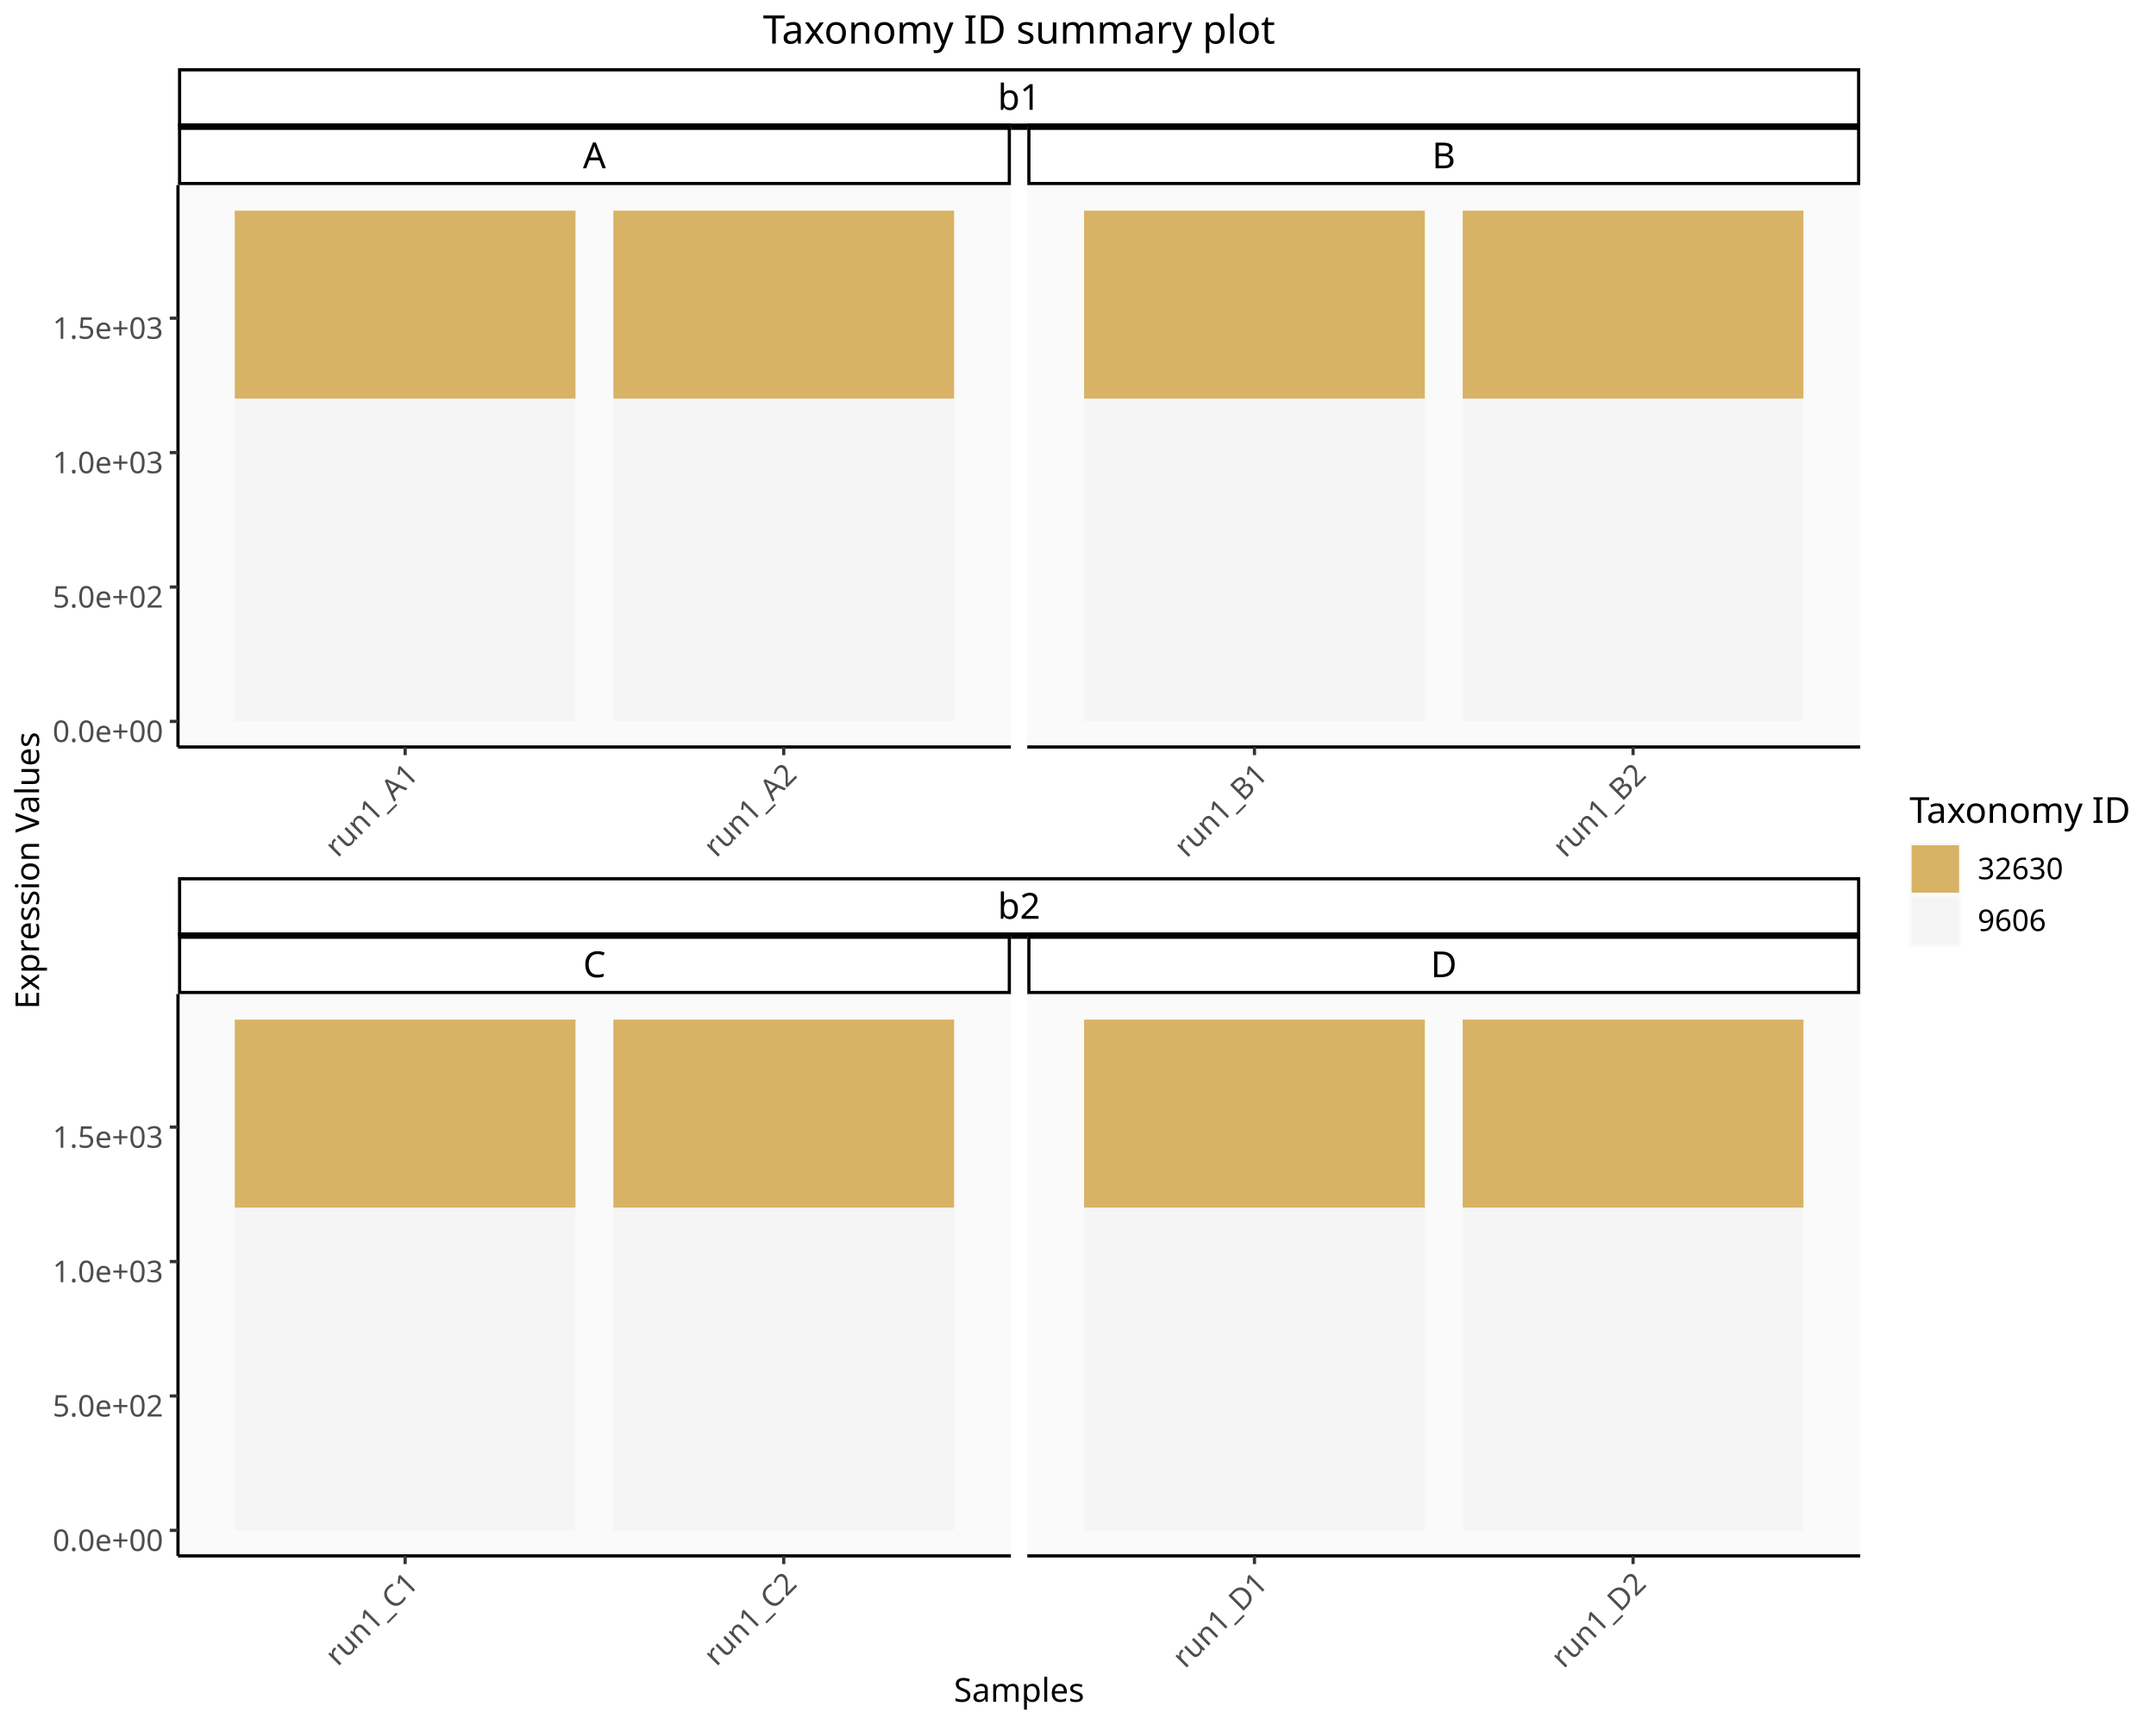
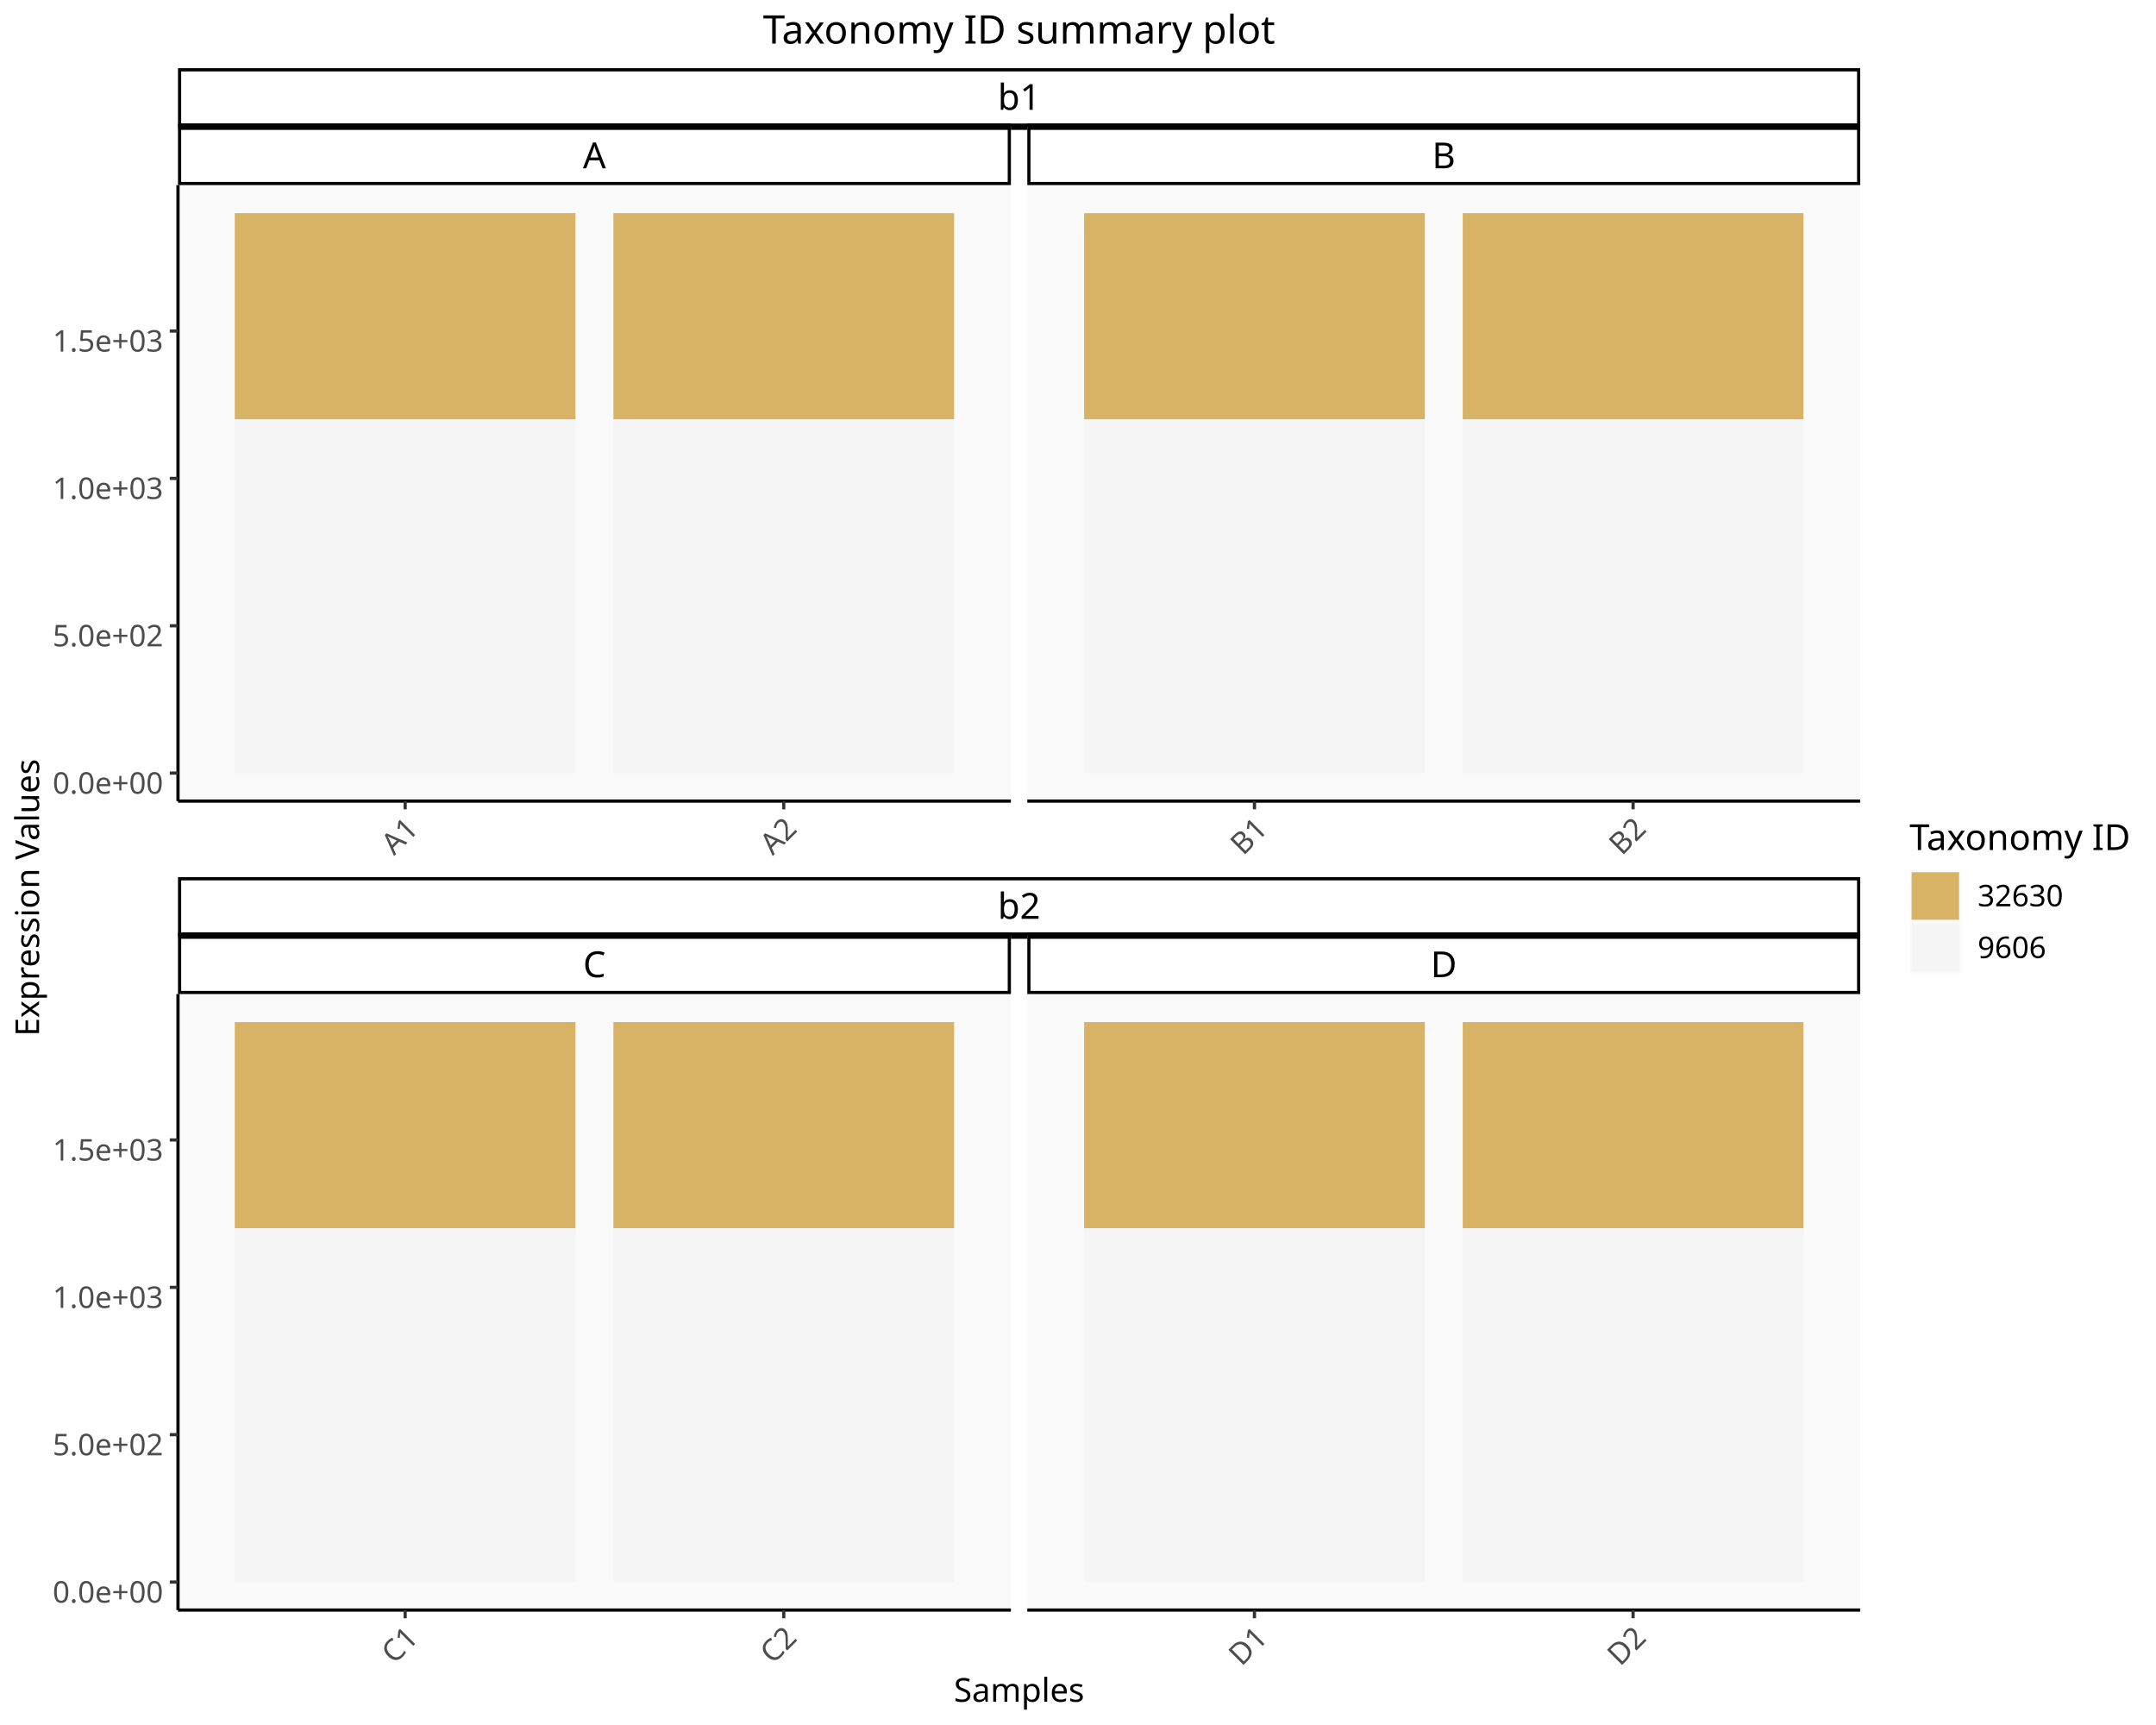
<svg xmlns="http://www.w3.org/2000/svg" class="svglite" data-engine-version="2.0" width="720.00pt" height="576.00pt" viewBox="0 0 720.00 576.00">
  <defs>
    <style type="text/css">
    .svglite line, .svglite polyline, .svglite polygon, .svglite path, .svglite rect, .svglite circle {
      fill: none;
      stroke: #000000;
      stroke-linecap: round;
      stroke-linejoin: round;
      stroke-miterlimit: 10.00;
    }
  </style>
  </defs>
  <rect width="100%" height="100%" style="stroke: none; fill: #FFFFFF;" />
  <defs>
    <clipPath id="cpMC4wMHw3MjAuMDB8MC4wMHw1NzYuMDA=">
      <rect x="0.00" y="0.00" width="720.00" height="576.00" />
    </clipPath>
  </defs>
  <g clip-path="url(#cpMC4wMHw3MjAuMDB8MC4wMHw1NzYuMDA=)">
    <rect x="0.00" y="0.00" width="720.00" height="576.00" style="stroke-width: 1.07; stroke: #FFFFFF; fill: #FFFFFF;" />
  </g>
  <defs>
-     <clipPath id="cpNTkuNDR8MzM3LjU5fDYxLjgyfDI0OS40Mg==">
-       <rect x="59.44" y="61.82" width="278.16" height="187.60" />
+     <clipPath id="cpNTkuNDR8MzM3LjU5fDYxLjgyfDI2Ny41MA==">
+       <rect x="59.44" y="61.82" width="278.16" height="205.69" />
    </clipPath>
  </defs>
-   <g clip-path="url(#cpNTkuNDR8MzM3LjU5fDYxLjgyfDI0OS40Mg==)">
-     <rect x="59.44" y="61.82" width="278.16" height="187.60" style="stroke-width: 1.07; stroke: none; fill: #FAFAFA;" />
-     <rect x="78.40" y="70.34" width="113.79" height="62.83" style="stroke-width: 1.07; stroke: none; stroke-linecap: butt; stroke-linejoin: miter; fill: #D8B365;" />
-     <rect x="204.84" y="70.34" width="113.79" height="62.83" style="stroke-width: 1.07; stroke: none; stroke-linecap: butt; stroke-linejoin: miter; fill: #D8B365;" />
-     <rect x="78.40" y="133.18" width="113.79" height="107.71" style="stroke-width: 1.07; stroke: none; stroke-linecap: butt; stroke-linejoin: miter; fill: #F5F5F5;" />
-     <rect x="204.84" y="133.18" width="113.79" height="107.71" style="stroke-width: 1.07; stroke: none; stroke-linecap: butt; stroke-linejoin: miter; fill: #F5F5F5;" />
+   <g clip-path="url(#cpNTkuNDR8MzM3LjU5fDYxLjgyfDI2Ny41MA==)">
+     <rect x="59.44" y="61.82" width="278.16" height="205.69" style="stroke-width: 1.07; stroke: none; fill: #FAFAFA;" />
+     <rect x="78.40" y="71.17" width="113.79" height="68.89" style="stroke-width: 1.07; stroke: none; stroke-linecap: butt; stroke-linejoin: miter; fill: #D8B365;" />
+     <rect x="204.84" y="71.17" width="113.79" height="68.89" style="stroke-width: 1.07; stroke: none; stroke-linecap: butt; stroke-linejoin: miter; fill: #D8B365;" />
+     <rect x="78.40" y="140.06" width="113.79" height="118.10" style="stroke-width: 1.07; stroke: none; stroke-linecap: butt; stroke-linejoin: miter; fill: #F5F5F5;" />
+     <rect x="204.84" y="140.06" width="113.79" height="118.10" style="stroke-width: 1.07; stroke: none; stroke-linecap: butt; stroke-linejoin: miter; fill: #F5F5F5;" />
  </g>
  <g clip-path="url(#cpMC4wMHw3MjAuMDB8MC4wMHw1NzYuMDA=)">
</g>
  <defs>
-     <clipPath id="cpMzQzLjA3fDYyMS4yM3w2MS44MnwyNDkuNDI=">
-       <rect x="343.07" y="61.82" width="278.16" height="187.60" />
+     <clipPath id="cpMzQzLjA3fDYyMS4yM3w2MS44MnwyNjcuNTA=">
+       <rect x="343.07" y="61.82" width="278.16" height="205.69" />
    </clipPath>
  </defs>
-   <g clip-path="url(#cpMzQzLjA3fDYyMS4yM3w2MS44MnwyNDkuNDI=)">
-     <rect x="343.07" y="61.82" width="278.16" height="187.60" style="stroke-width: 1.07; stroke: none; fill: #FAFAFA;" />
-     <rect x="362.04" y="70.34" width="113.79" height="62.83" style="stroke-width: 1.07; stroke: none; stroke-linecap: butt; stroke-linejoin: miter; fill: #D8B365;" />
-     <rect x="488.47" y="70.34" width="113.79" height="62.83" style="stroke-width: 1.07; stroke: none; stroke-linecap: butt; stroke-linejoin: miter; fill: #D8B365;" />
-     <rect x="362.04" y="133.18" width="113.79" height="107.71" style="stroke-width: 1.07; stroke: none; stroke-linecap: butt; stroke-linejoin: miter; fill: #F5F5F5;" />
-     <rect x="488.47" y="133.18" width="113.79" height="107.71" style="stroke-width: 1.07; stroke: none; stroke-linecap: butt; stroke-linejoin: miter; fill: #F5F5F5;" />
+   <g clip-path="url(#cpMzQzLjA3fDYyMS4yM3w2MS44MnwyNjcuNTA=)">
+     <rect x="343.07" y="61.82" width="278.16" height="205.69" style="stroke-width: 1.07; stroke: none; fill: #FAFAFA;" />
+     <rect x="362.04" y="71.17" width="113.79" height="68.89" style="stroke-width: 1.07; stroke: none; stroke-linecap: butt; stroke-linejoin: miter; fill: #D8B365;" />
+     <rect x="488.47" y="71.17" width="113.79" height="68.89" style="stroke-width: 1.07; stroke: none; stroke-linecap: butt; stroke-linejoin: miter; fill: #D8B365;" />
+     <rect x="362.04" y="140.06" width="113.79" height="118.10" style="stroke-width: 1.07; stroke: none; stroke-linecap: butt; stroke-linejoin: miter; fill: #F5F5F5;" />
+     <rect x="488.47" y="140.06" width="113.79" height="118.10" style="stroke-width: 1.07; stroke: none; stroke-linecap: butt; stroke-linejoin: miter; fill: #F5F5F5;" />
  </g>
  <g clip-path="url(#cpMC4wMHw3MjAuMDB8MC4wMHw1NzYuMDA=)">
</g>
  <defs>
-     <clipPath id="cpNTkuNDR8MzM3LjU5fDMzMS45M3w1MTkuNTM=">
-       <rect x="59.44" y="331.93" width="278.16" height="187.60" />
+     <clipPath id="cpNTkuNDR8MzM3LjU5fDMzMS45M3w1MzcuNjI=">
+       <rect x="59.44" y="331.93" width="278.16" height="205.69" />
    </clipPath>
  </defs>
-   <g clip-path="url(#cpNTkuNDR8MzM3LjU5fDMzMS45M3w1MTkuNTM=)">
-     <rect x="59.44" y="331.93" width="278.16" height="187.60" style="stroke-width: 1.07; stroke: none; fill: #FAFAFA;" />
-     <rect x="78.40" y="340.46" width="113.79" height="62.83" style="stroke-width: 1.07; stroke: none; stroke-linecap: butt; stroke-linejoin: miter; fill: #D8B365;" />
-     <rect x="204.84" y="340.46" width="113.79" height="62.83" style="stroke-width: 1.07; stroke: none; stroke-linecap: butt; stroke-linejoin: miter; fill: #D8B365;" />
-     <rect x="78.40" y="403.29" width="113.79" height="107.71" style="stroke-width: 1.07; stroke: none; stroke-linecap: butt; stroke-linejoin: miter; fill: #F5F5F5;" />
-     <rect x="204.84" y="403.29" width="113.79" height="107.71" style="stroke-width: 1.07; stroke: none; stroke-linecap: butt; stroke-linejoin: miter; fill: #F5F5F5;" />
+   <g clip-path="url(#cpNTkuNDR8MzM3LjU5fDMzMS45M3w1MzcuNjI=)">
+     <rect x="59.44" y="331.93" width="278.16" height="205.69" style="stroke-width: 1.07; stroke: none; fill: #FAFAFA;" />
+     <rect x="78.40" y="341.28" width="113.79" height="68.89" style="stroke-width: 1.07; stroke: none; stroke-linecap: butt; stroke-linejoin: miter; fill: #D8B365;" />
+     <rect x="204.84" y="341.28" width="113.79" height="68.89" style="stroke-width: 1.07; stroke: none; stroke-linecap: butt; stroke-linejoin: miter; fill: #D8B365;" />
+     <rect x="78.40" y="410.17" width="113.79" height="118.10" style="stroke-width: 1.07; stroke: none; stroke-linecap: butt; stroke-linejoin: miter; fill: #F5F5F5;" />
+     <rect x="204.84" y="410.17" width="113.79" height="118.10" style="stroke-width: 1.07; stroke: none; stroke-linecap: butt; stroke-linejoin: miter; fill: #F5F5F5;" />
  </g>
  <g clip-path="url(#cpMC4wMHw3MjAuMDB8MC4wMHw1NzYuMDA=)">
</g>
  <defs>
-     <clipPath id="cpMzQzLjA3fDYyMS4yM3wzMzEuOTN8NTE5LjUz">
-       <rect x="343.07" y="331.93" width="278.16" height="187.60" />
+     <clipPath id="cpMzQzLjA3fDYyMS4yM3wzMzEuOTN8NTM3LjYy">
+       <rect x="343.07" y="331.93" width="278.16" height="205.69" />
    </clipPath>
  </defs>
-   <g clip-path="url(#cpMzQzLjA3fDYyMS4yM3wzMzEuOTN8NTE5LjUz)">
-     <rect x="343.07" y="331.93" width="278.16" height="187.60" style="stroke-width: 1.07; stroke: none; fill: #FAFAFA;" />
-     <rect x="362.04" y="340.46" width="113.79" height="62.83" style="stroke-width: 1.07; stroke: none; stroke-linecap: butt; stroke-linejoin: miter; fill: #D8B365;" />
-     <rect x="488.47" y="340.46" width="113.79" height="62.83" style="stroke-width: 1.07; stroke: none; stroke-linecap: butt; stroke-linejoin: miter; fill: #D8B365;" />
-     <rect x="362.04" y="403.29" width="113.79" height="107.71" style="stroke-width: 1.07; stroke: none; stroke-linecap: butt; stroke-linejoin: miter; fill: #F5F5F5;" />
-     <rect x="488.47" y="403.29" width="113.79" height="107.71" style="stroke-width: 1.07; stroke: none; stroke-linecap: butt; stroke-linejoin: miter; fill: #F5F5F5;" />
+   <g clip-path="url(#cpMzQzLjA3fDYyMS4yM3wzMzEuOTN8NTM3LjYy)">
+     <rect x="343.07" y="331.93" width="278.16" height="205.69" style="stroke-width: 1.07; stroke: none; fill: #FAFAFA;" />
+     <rect x="362.04" y="341.28" width="113.79" height="68.89" style="stroke-width: 1.07; stroke: none; stroke-linecap: butt; stroke-linejoin: miter; fill: #D8B365;" />
+     <rect x="488.47" y="341.28" width="113.79" height="68.89" style="stroke-width: 1.07; stroke: none; stroke-linecap: butt; stroke-linejoin: miter; fill: #D8B365;" />
+     <rect x="362.04" y="410.17" width="113.79" height="118.10" style="stroke-width: 1.07; stroke: none; stroke-linecap: butt; stroke-linejoin: miter; fill: #F5F5F5;" />
+     <rect x="488.47" y="410.17" width="113.79" height="118.10" style="stroke-width: 1.07; stroke: none; stroke-linecap: butt; stroke-linejoin: miter; fill: #F5F5F5;" />
  </g>
  <g clip-path="url(#cpMC4wMHw3MjAuMDB8MC4wMHw1NzYuMDA=)">
</g>
  <defs>
    <clipPath id="cpNTkuNDR8NjIxLjIzfDIyLjc4fDYxLjgy">
      <rect x="59.44" y="22.78" width="561.79" height="39.03" />
    </clipPath>
  </defs>
  <g clip-path="url(#cpNTkuNDR8NjIxLjIzfDIyLjc4fDYxLjgy)">
    <rect x="59.44" y="22.78" width="561.79" height="19.52" style="stroke-width: 2.13; fill: #FFFFFF;" />
    <text x="340.33" y="36.67" text-anchor="middle" style="font-size: 12.00px; font-family: sans;" textLength="13.35px" lengthAdjust="spacingAndGlyphs">b1</text>
  </g>
  <g clip-path="url(#cpMC4wMHw3MjAuMDB8MC4wMHw1NzYuMDA=)">
</g>
  <defs>
    <clipPath id="cpNTkuNDR8NjIxLjIzfDI5Mi45MHwzMzEuOTM=">
      <rect x="59.44" y="292.90" width="561.79" height="39.03" />
    </clipPath>
  </defs>
  <g clip-path="url(#cpNTkuNDR8NjIxLjIzfDI5Mi45MHwzMzEuOTM=)">
    <rect x="59.44" y="292.90" width="561.79" height="19.52" style="stroke-width: 2.13; fill: #FFFFFF;" />
    <text x="340.33" y="306.79" text-anchor="middle" style="font-size: 12.00px; font-family: sans;" textLength="13.35px" lengthAdjust="spacingAndGlyphs">b2</text>
  </g>
  <g clip-path="url(#cpMC4wMHw3MjAuMDB8MC4wMHw1NzYuMDA=)">
</g>
  <defs>
    <clipPath id="cpNTkuNDR8MzM3LjU5fDIyLjc4fDYxLjgy">
      <rect x="59.44" y="22.78" width="278.16" height="39.03" />
    </clipPath>
  </defs>
  <g clip-path="url(#cpNTkuNDR8MzM3LjU5fDIyLjc4fDYxLjgy)">
    <rect x="59.44" y="42.30" width="278.16" height="19.52" style="stroke-width: 2.13; fill: #FFFFFF;" />
    <text x="198.51" y="56.19" text-anchor="middle" style="font-size: 12.00px; font-family: sans;" textLength="8.01px" lengthAdjust="spacingAndGlyphs">A</text>
  </g>
  <g clip-path="url(#cpMC4wMHw3MjAuMDB8MC4wMHw1NzYuMDA=)">
</g>
  <defs>
    <clipPath id="cpMzQzLjA3fDYyMS4yM3wyMi43OHw2MS44Mg==">
      <rect x="343.07" y="22.78" width="278.16" height="39.03" />
    </clipPath>
  </defs>
  <g clip-path="url(#cpMzQzLjA3fDYyMS4yM3wyMi43OHw2MS44Mg==)">
    <rect x="343.07" y="42.30" width="278.16" height="19.52" style="stroke-width: 2.13; fill: #FFFFFF;" />
    <text x="482.15" y="56.19" text-anchor="middle" style="font-size: 12.00px; font-family: sans;" textLength="8.01px" lengthAdjust="spacingAndGlyphs">B</text>
  </g>
  <g clip-path="url(#cpMC4wMHw3MjAuMDB8MC4wMHw1NzYuMDA=)">
</g>
  <defs>
    <clipPath id="cpNTkuNDR8MzM3LjU5fDI5Mi45MHwzMzEuOTM=">
      <rect x="59.44" y="292.90" width="278.16" height="39.03" />
    </clipPath>
  </defs>
  <g clip-path="url(#cpNTkuNDR8MzM3LjU5fDI5Mi45MHwzMzEuOTM=)">
    <rect x="59.44" y="312.42" width="278.16" height="19.52" style="stroke-width: 2.13; fill: #FFFFFF;" />
    <text x="198.51" y="326.30" text-anchor="middle" style="font-size: 12.00px; font-family: sans;" textLength="8.67px" lengthAdjust="spacingAndGlyphs">C</text>
  </g>
  <g clip-path="url(#cpMC4wMHw3MjAuMDB8MC4wMHw1NzYuMDA=)">
</g>
  <defs>
    <clipPath id="cpMzQzLjA3fDYyMS4yM3wyOTIuOTB8MzMxLjkz">
      <rect x="343.07" y="292.90" width="278.16" height="39.03" />
    </clipPath>
  </defs>
  <g clip-path="url(#cpMzQzLjA3fDYyMS4yM3wyOTIuOTB8MzMxLjkz)">
    <rect x="343.07" y="312.42" width="278.16" height="19.52" style="stroke-width: 2.13; fill: #FFFFFF;" />
    <text x="482.15" y="326.30" text-anchor="middle" style="font-size: 12.00px; font-family: sans;" textLength="8.67px" lengthAdjust="spacingAndGlyphs">D</text>
  </g>
  <g clip-path="url(#cpMC4wMHw3MjAuMDB8MC4wMHw1NzYuMDA=)">
-     <polyline points="59.44,519.53 337.59,519.53 " style="stroke-width: 1.07; stroke-linecap: butt;" />
-     <polyline points="135.30,522.27 135.30,519.53 " style="stroke-width: 1.07; stroke: #333333; stroke-linecap: butt;" />
-     <polyline points="261.73,522.27 261.73,519.53 " style="stroke-width: 1.07; stroke: #333333; stroke-linecap: butt;" />
-     <text transform="translate(140.16,529.33) rotate(-45)" text-anchor="end" style="font-size: 10.00px; fill: #4D4D4D; font-family: sans;" textLength="38.36px" lengthAdjust="spacingAndGlyphs">run1_C1</text>
-     <text transform="translate(266.60,529.33) rotate(-45)" text-anchor="end" style="font-size: 10.00px; fill: #4D4D4D; font-family: sans;" textLength="38.36px" lengthAdjust="spacingAndGlyphs">run1_C2</text>
-     <polyline points="343.07,519.53 621.23,519.53 " style="stroke-width: 1.07; stroke-linecap: butt;" />
-     <polyline points="418.93,522.27 418.93,519.53 " style="stroke-width: 1.07; stroke: #333333; stroke-linecap: butt;" />
-     <polyline points="545.37,522.27 545.37,519.53 " style="stroke-width: 1.07; stroke: #333333; stroke-linecap: butt;" />
-     <text transform="translate(423.80,529.33) rotate(-45)" text-anchor="end" style="font-size: 10.00px; fill: #4D4D4D; font-family: sans;" textLength="38.36px" lengthAdjust="spacingAndGlyphs">run1_D1</text>
-     <text transform="translate(550.23,529.33) rotate(-45)" text-anchor="end" style="font-size: 10.00px; fill: #4D4D4D; font-family: sans;" textLength="38.36px" lengthAdjust="spacingAndGlyphs">run1_D2</text>
-     <polyline points="59.44,249.42 337.59,249.42 " style="stroke-width: 1.07; stroke-linecap: butt;" />
-     <polyline points="135.30,252.16 135.30,249.42 " style="stroke-width: 1.07; stroke: #333333; stroke-linecap: butt;" />
-     <polyline points="261.73,252.16 261.73,249.42 " style="stroke-width: 1.07; stroke: #333333; stroke-linecap: butt;" />
-     <text transform="translate(140.16,259.22) rotate(-45)" text-anchor="end" style="font-size: 10.00px; fill: #4D4D4D; font-family: sans;" textLength="37.81px" lengthAdjust="spacingAndGlyphs">run1_A1</text>
-     <text transform="translate(266.60,259.22) rotate(-45)" text-anchor="end" style="font-size: 10.00px; fill: #4D4D4D; font-family: sans;" textLength="37.81px" lengthAdjust="spacingAndGlyphs">run1_A2</text>
-     <polyline points="343.07,249.42 621.23,249.42 " style="stroke-width: 1.07; stroke-linecap: butt;" />
-     <polyline points="418.93,252.16 418.93,249.42 " style="stroke-width: 1.07; stroke: #333333; stroke-linecap: butt;" />
-     <polyline points="545.37,252.16 545.37,249.42 " style="stroke-width: 1.07; stroke: #333333; stroke-linecap: butt;" />
-     <text transform="translate(423.80,259.22) rotate(-45)" text-anchor="end" style="font-size: 10.00px; fill: #4D4D4D; font-family: sans;" textLength="37.81px" lengthAdjust="spacingAndGlyphs">run1_B1</text>
-     <text transform="translate(550.23,259.22) rotate(-45)" text-anchor="end" style="font-size: 10.00px; fill: #4D4D4D; font-family: sans;" textLength="37.81px" lengthAdjust="spacingAndGlyphs">run1_B2</text>
-     <polyline points="59.44,249.42 59.44,61.82 " style="stroke-width: 1.07; stroke-linecap: butt;" />
-     <text x="54.50" y="247.77" text-anchor="end" style="font-size: 10.00px; fill: #4D4D4D; font-family: sans;" textLength="36.43px" lengthAdjust="spacingAndGlyphs">0.0e+00</text>
-     <text x="54.50" y="202.89" text-anchor="end" style="font-size: 10.00px; fill: #4D4D4D; font-family: sans;" textLength="36.43px" lengthAdjust="spacingAndGlyphs">5.0e+02</text>
-     <text x="54.50" y="158.01" text-anchor="end" style="font-size: 10.00px; fill: #4D4D4D; font-family: sans;" textLength="36.43px" lengthAdjust="spacingAndGlyphs">1.0e+03</text>
-     <text x="54.50" y="113.13" text-anchor="end" style="font-size: 10.00px; fill: #4D4D4D; font-family: sans;" textLength="36.43px" lengthAdjust="spacingAndGlyphs">1.5e+03</text>
-     <polyline points="56.70,240.89 59.44,240.89 " style="stroke-width: 1.07; stroke: #333333; stroke-linecap: butt;" />
-     <polyline points="56.70,196.01 59.44,196.01 " style="stroke-width: 1.07; stroke: #333333; stroke-linecap: butt;" />
-     <polyline points="56.70,151.13 59.44,151.13 " style="stroke-width: 1.07; stroke: #333333; stroke-linecap: butt;" />
-     <polyline points="56.70,106.25 59.44,106.25 " style="stroke-width: 1.07; stroke: #333333; stroke-linecap: butt;" />
-     <polyline points="59.44,519.53 59.44,331.93 " style="stroke-width: 1.07; stroke-linecap: butt;" />
-     <text x="54.50" y="517.89" text-anchor="end" style="font-size: 10.00px; fill: #4D4D4D; font-family: sans;" textLength="36.43px" lengthAdjust="spacingAndGlyphs">0.0e+00</text>
-     <text x="54.50" y="473.01" text-anchor="end" style="font-size: 10.00px; fill: #4D4D4D; font-family: sans;" textLength="36.43px" lengthAdjust="spacingAndGlyphs">5.0e+02</text>
-     <text x="54.50" y="428.13" text-anchor="end" style="font-size: 10.00px; fill: #4D4D4D; font-family: sans;" textLength="36.43px" lengthAdjust="spacingAndGlyphs">1.0e+03</text>
-     <text x="54.50" y="383.25" text-anchor="end" style="font-size: 10.00px; fill: #4D4D4D; font-family: sans;" textLength="36.43px" lengthAdjust="spacingAndGlyphs">1.5e+03</text>
-     <polyline points="56.70,511.01 59.44,511.01 " style="stroke-width: 1.07; stroke: #333333; stroke-linecap: butt;" />
-     <polyline points="56.70,466.13 59.44,466.13 " style="stroke-width: 1.07; stroke: #333333; stroke-linecap: butt;" />
-     <polyline points="56.70,421.25 59.44,421.25 " style="stroke-width: 1.07; stroke: #333333; stroke-linecap: butt;" />
-     <polyline points="56.70,376.36 59.44,376.36 " style="stroke-width: 1.07; stroke: #333333; stroke-linecap: butt;" />
+     <polyline points="59.44,537.62 337.59,537.62 " style="stroke-width: 1.07; stroke-linecap: butt;" />
+     <polyline points="135.30,540.36 135.30,537.62 " style="stroke-width: 1.07; stroke: #333333; stroke-linecap: butt;" />
+     <polyline points="261.73,540.36 261.73,537.62 " style="stroke-width: 1.07; stroke: #333333; stroke-linecap: butt;" />
+     <text transform="translate(140.16,547.42) rotate(-45)" text-anchor="end" style="font-size: 10.00px; fill: #4D4D4D; font-family: sans;" textLength="12.79px" lengthAdjust="spacingAndGlyphs">C1</text>
+     <text transform="translate(266.60,547.42) rotate(-45)" text-anchor="end" style="font-size: 10.00px; fill: #4D4D4D; font-family: sans;" textLength="12.79px" lengthAdjust="spacingAndGlyphs">C2</text>
+     <polyline points="343.07,537.62 621.23,537.62 " style="stroke-width: 1.07; stroke-linecap: butt;" />
+     <polyline points="418.93,540.36 418.93,537.62 " style="stroke-width: 1.07; stroke: #333333; stroke-linecap: butt;" />
+     <polyline points="545.37,540.36 545.37,537.62 " style="stroke-width: 1.07; stroke: #333333; stroke-linecap: butt;" />
+     <text transform="translate(423.80,547.42) rotate(-45)" text-anchor="end" style="font-size: 10.00px; fill: #4D4D4D; font-family: sans;" textLength="12.79px" lengthAdjust="spacingAndGlyphs">D1</text>
+     <text transform="translate(550.23,547.42) rotate(-45)" text-anchor="end" style="font-size: 10.00px; fill: #4D4D4D; font-family: sans;" textLength="12.79px" lengthAdjust="spacingAndGlyphs">D2</text>
+     <polyline points="59.44,267.50 337.59,267.50 " style="stroke-width: 1.07; stroke-linecap: butt;" />
+     <polyline points="135.30,270.24 135.30,267.50 " style="stroke-width: 1.07; stroke: #333333; stroke-linecap: butt;" />
+     <polyline points="261.73,270.24 261.73,267.50 " style="stroke-width: 1.07; stroke: #333333; stroke-linecap: butt;" />
+     <text transform="translate(140.16,277.30) rotate(-45)" text-anchor="end" style="font-size: 10.00px; fill: #4D4D4D; font-family: sans;" textLength="12.23px" lengthAdjust="spacingAndGlyphs">A1</text>
+     <text transform="translate(266.60,277.30) rotate(-45)" text-anchor="end" style="font-size: 10.00px; fill: #4D4D4D; font-family: sans;" textLength="12.23px" lengthAdjust="spacingAndGlyphs">A2</text>
+     <polyline points="343.07,267.50 621.23,267.50 " style="stroke-width: 1.07; stroke-linecap: butt;" />
+     <polyline points="418.93,270.24 418.93,267.50 " style="stroke-width: 1.07; stroke: #333333; stroke-linecap: butt;" />
+     <polyline points="545.37,270.24 545.37,267.50 " style="stroke-width: 1.07; stroke: #333333; stroke-linecap: butt;" />
+     <text transform="translate(423.80,277.30) rotate(-45)" text-anchor="end" style="font-size: 10.00px; fill: #4D4D4D; font-family: sans;" textLength="12.23px" lengthAdjust="spacingAndGlyphs">B1</text>
+     <text transform="translate(550.23,277.30) rotate(-45)" text-anchor="end" style="font-size: 10.00px; fill: #4D4D4D; font-family: sans;" textLength="12.23px" lengthAdjust="spacingAndGlyphs">B2</text>
+     <polyline points="59.44,267.50 59.44,61.82 " style="stroke-width: 1.07; stroke-linecap: butt;" />
+     <text x="54.50" y="265.04" text-anchor="end" style="font-size: 10.00px; fill: #4D4D4D; font-family: sans;" textLength="36.43px" lengthAdjust="spacingAndGlyphs">0.0e+00</text>
+     <text x="54.50" y="215.83" text-anchor="end" style="font-size: 10.00px; fill: #4D4D4D; font-family: sans;" textLength="36.43px" lengthAdjust="spacingAndGlyphs">5.0e+02</text>
+     <text x="54.50" y="166.62" text-anchor="end" style="font-size: 10.00px; fill: #4D4D4D; font-family: sans;" textLength="36.43px" lengthAdjust="spacingAndGlyphs">1.0e+03</text>
+     <text x="54.50" y="117.41" text-anchor="end" style="font-size: 10.00px; fill: #4D4D4D; font-family: sans;" textLength="36.43px" lengthAdjust="spacingAndGlyphs">1.5e+03</text>
+     <polyline points="56.70,258.15 59.44,258.15 " style="stroke-width: 1.07; stroke: #333333; stroke-linecap: butt;" />
+     <polyline points="56.70,208.95 59.44,208.95 " style="stroke-width: 1.07; stroke: #333333; stroke-linecap: butt;" />
+     <polyline points="56.70,159.74 59.44,159.74 " style="stroke-width: 1.07; stroke: #333333; stroke-linecap: butt;" />
+     <polyline points="56.70,110.53 59.44,110.53 " style="stroke-width: 1.07; stroke: #333333; stroke-linecap: butt;" />
+     <polyline points="59.44,537.62 59.44,331.93 " style="stroke-width: 1.07; stroke-linecap: butt;" />
+     <text x="54.50" y="535.15" text-anchor="end" style="font-size: 10.00px; fill: #4D4D4D; font-family: sans;" textLength="36.43px" lengthAdjust="spacingAndGlyphs">0.0e+00</text>
+     <text x="54.50" y="485.95" text-anchor="end" style="font-size: 10.00px; fill: #4D4D4D; font-family: sans;" textLength="36.43px" lengthAdjust="spacingAndGlyphs">5.0e+02</text>
+     <text x="54.50" y="436.74" text-anchor="end" style="font-size: 10.00px; fill: #4D4D4D; font-family: sans;" textLength="36.43px" lengthAdjust="spacingAndGlyphs">1.0e+03</text>
+     <text x="54.50" y="387.53" text-anchor="end" style="font-size: 10.00px; fill: #4D4D4D; font-family: sans;" textLength="36.43px" lengthAdjust="spacingAndGlyphs">1.5e+03</text>
+     <polyline points="56.70,528.27 59.44,528.27 " style="stroke-width: 1.07; stroke: #333333; stroke-linecap: butt;" />
+     <polyline points="56.70,479.06 59.44,479.06 " style="stroke-width: 1.07; stroke: #333333; stroke-linecap: butt;" />
+     <polyline points="56.70,429.86 59.44,429.86 " style="stroke-width: 1.07; stroke: #333333; stroke-linecap: butt;" />
+     <polyline points="56.70,380.65 59.44,380.65 " style="stroke-width: 1.07; stroke: #333333; stroke-linecap: butt;" />
    <text x="340.33" y="568.24" text-anchor="middle" style="font-size: 11.00px; font-family: sans;" textLength="42.81px" lengthAdjust="spacingAndGlyphs">Samples</text>
-     <text transform="translate(13.05,290.68) rotate(-90)" text-anchor="middle" style="font-size: 11.00px; font-family: sans;" textLength="91.13px" lengthAdjust="spacingAndGlyphs">Expression Values</text>
-     <rect x="632.19" y="259.80" width="82.33" height="61.75" style="stroke-width: 1.07; stroke: none; fill: #FFFFFF;" />
-     <text x="637.67" y="274.78" style="font-size: 12.00px; font-family: sans;" textLength="71.37px" lengthAdjust="spacingAndGlyphs">Taxonomy ID</text>
-     <rect x="637.67" y="281.51" width="17.28" height="17.28" style="stroke-width: 1.07; stroke: none; fill: #FAFAFA;" />
-     <rect x="638.38" y="282.22" width="15.86" height="15.86" style="stroke-width: 1.07; stroke: none; stroke-linecap: butt; stroke-linejoin: miter; fill: #D8B365;" />
-     <rect x="637.67" y="298.79" width="17.28" height="17.28" style="stroke-width: 1.07; stroke: none; fill: #FAFAFA;" />
-     <rect x="638.38" y="299.50" width="15.86" height="15.86" style="stroke-width: 1.07; stroke: none; stroke-linecap: butt; stroke-linejoin: miter; fill: #F5F5F5;" />
-     <text x="660.43" y="293.59" style="font-size: 10.00px; font-family: sans;" textLength="27.81px" lengthAdjust="spacingAndGlyphs">32630</text>
-     <text x="660.43" y="310.87" style="font-size: 10.00px; font-family: sans;" textLength="22.25px" lengthAdjust="spacingAndGlyphs">9606</text>
+     <text transform="translate(13.05,299.72) rotate(-90)" text-anchor="middle" style="font-size: 11.00px; font-family: sans;" textLength="91.13px" lengthAdjust="spacingAndGlyphs">Expression Values</text>
+     <rect x="632.19" y="268.84" width="82.33" height="61.75" style="stroke-width: 1.07; stroke: none; fill: #FFFFFF;" />
+     <text x="637.67" y="283.83" style="font-size: 12.00px; font-family: sans;" textLength="71.37px" lengthAdjust="spacingAndGlyphs">Taxonomy ID</text>
+     <rect x="637.67" y="290.55" width="17.28" height="17.28" style="stroke-width: 1.07; stroke: none; fill: #FAFAFA;" />
+     <rect x="638.38" y="291.26" width="15.86" height="15.86" style="stroke-width: 1.07; stroke: none; stroke-linecap: butt; stroke-linejoin: miter; fill: #D8B365;" />
+     <rect x="637.67" y="307.83" width="17.28" height="17.28" style="stroke-width: 1.07; stroke: none; fill: #FAFAFA;" />
+     <rect x="638.38" y="308.54" width="15.86" height="15.86" style="stroke-width: 1.07; stroke: none; stroke-linecap: butt; stroke-linejoin: miter; fill: #F5F5F5;" />
+     <text x="660.43" y="302.63" style="font-size: 10.00px; font-family: sans;" textLength="27.81px" lengthAdjust="spacingAndGlyphs">32630</text>
+     <text x="660.43" y="319.91" style="font-size: 10.00px; font-family: sans;" textLength="22.25px" lengthAdjust="spacingAndGlyphs">9606</text>
    <text x="340.33" y="14.56" text-anchor="middle" style="font-size: 13.20px; font-family: sans;" textLength="161.42px" lengthAdjust="spacingAndGlyphs">Taxonomy ID summary plot</text>
  </g>
</svg>
